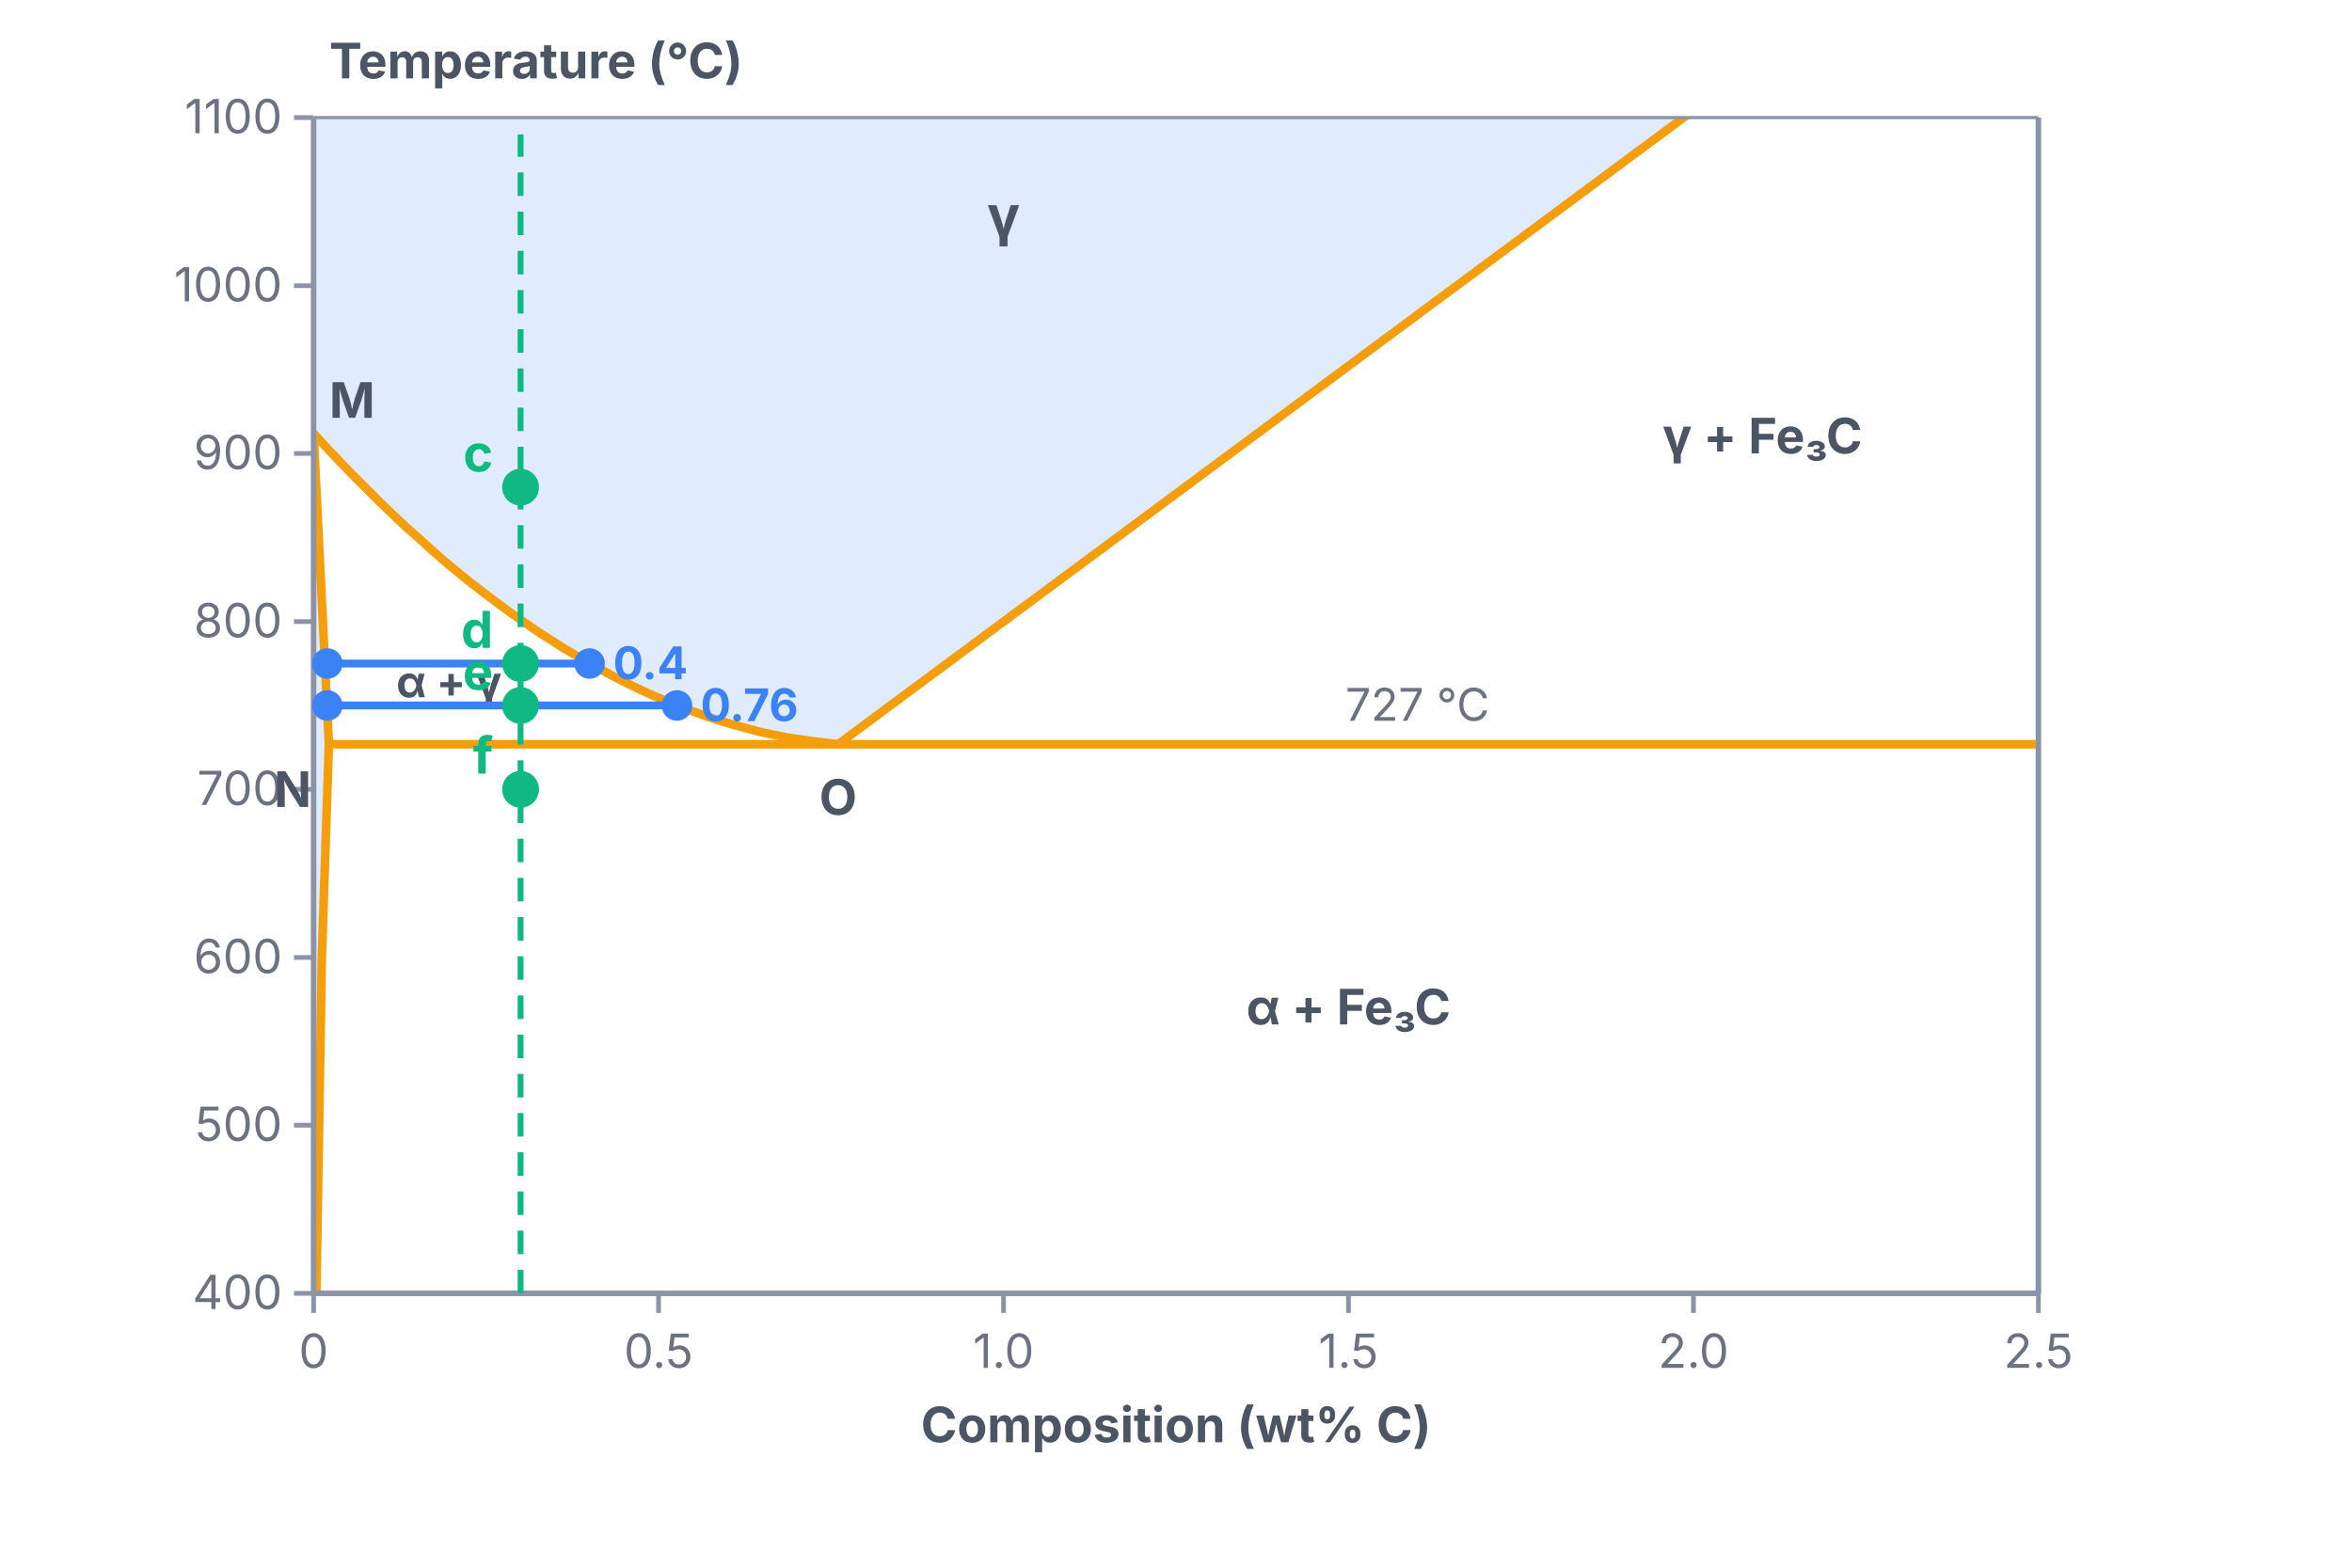
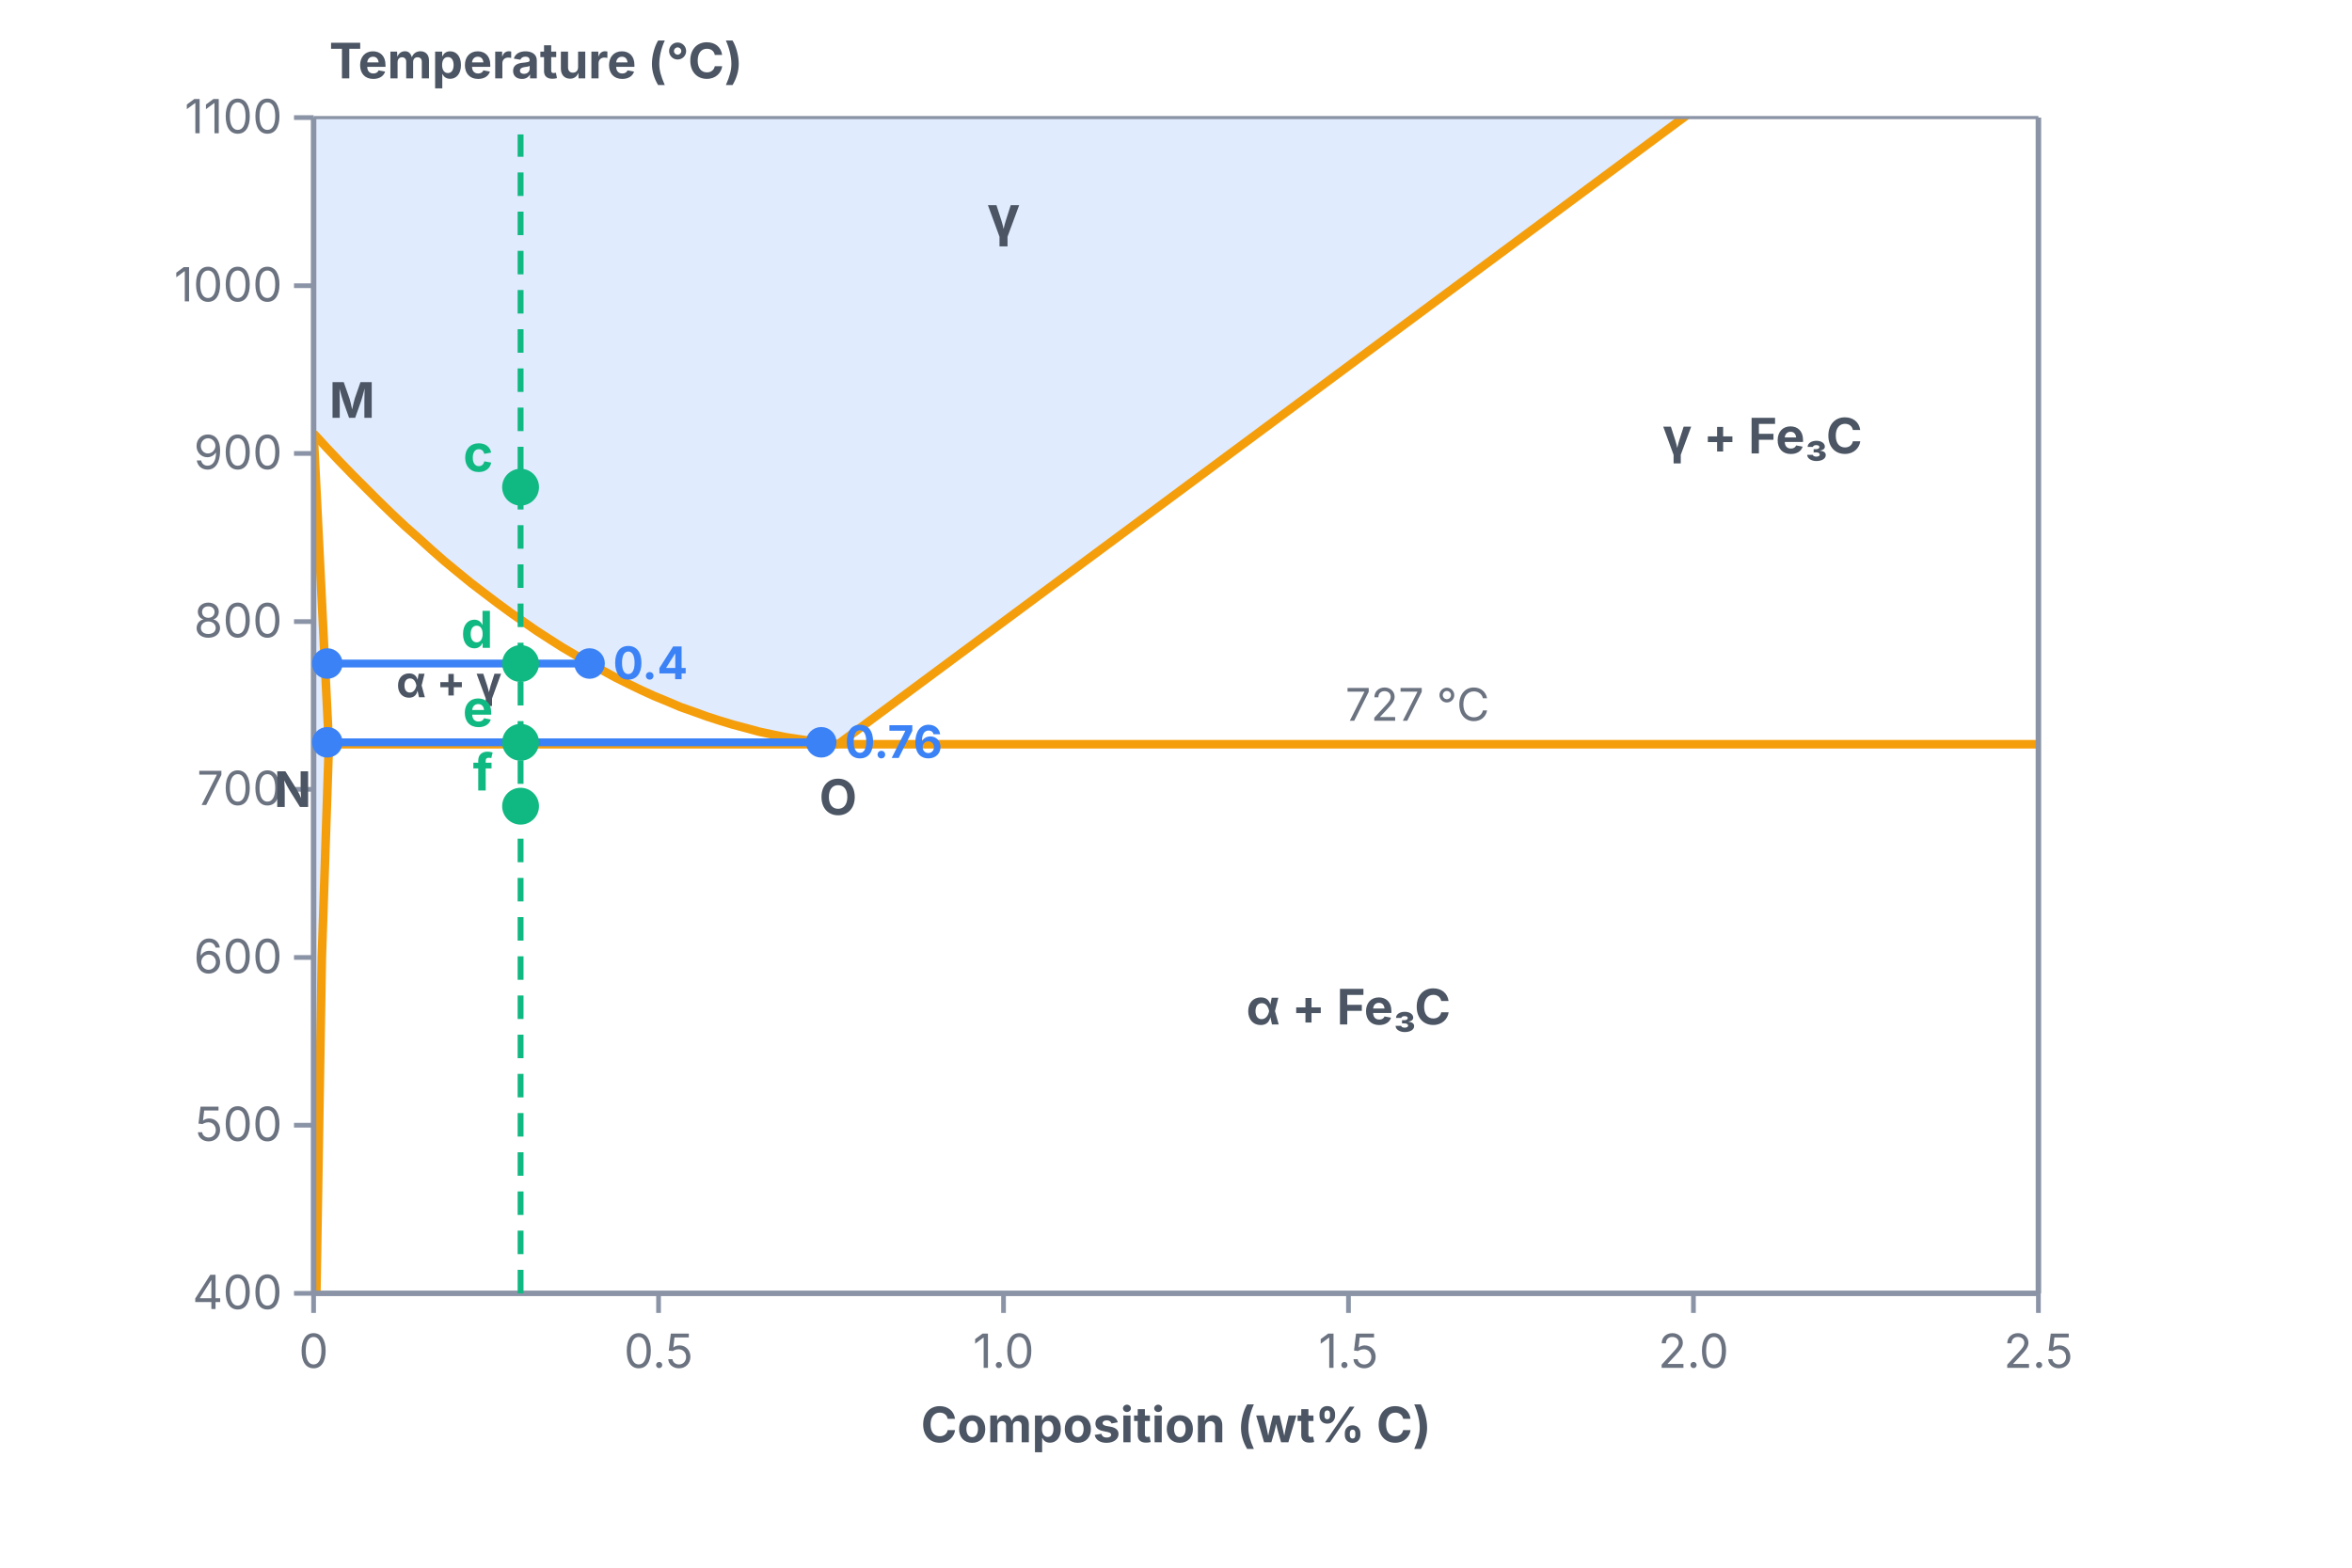
<svg xmlns="http://www.w3.org/2000/svg" viewBox="0 0 600 400" width="100%" class="fig-kit" style="max-width:600px;margin:0 auto;display:block" role="img" aria-label="Cooling of a hypoeutectoid steel (0.3 % C)">
  <g font-family="Inter, Arial, sans-serif" font-size="13" fill="#8a94a6">
    <clipPath id="clip-fchypo">
      <rect x="80.0" y="30.0" width="440.0" height="300.0" />
    </clipPath>
    <g clip-path="url(#clip-fchypo)">
      <path d="M80.0,-355.7 L80.0,-157.7 L173.3,-138.4 L836.8,9.9 L1253.9,-34.3 L1253.9,-355.7 Z" fill="#3b82f6" fill-opacity="0.08" stroke="none" stroke-linejoin="round" />
      <path d="M80.0,-96.0 L108.2,-138.4 L456.6,9.9 L213.8,189.9 L213.8,189.9 L210.4,189.5 L207.1,189.1 L203.7,188.6 L200.4,188.1 L197.0,187.4 L193.7,186.7 L190.4,185.8 L187.0,184.9 L183.7,183.9 L180.3,182.8 L177.0,181.6 L173.6,180.4 L170.3,179.0 L166.9,177.6 L163.6,176.1 L160.3,174.5 L156.9,172.8 L153.6,171.0 L150.2,169.2 L146.9,167.2 L143.5,165.2 L140.2,163.1 L136.8,160.9 L133.5,158.6 L130.2,156.3 L126.8,153.8 L123.5,151.3 L120.1,148.7 L116.8,146.0 L113.4,143.2 L110.1,140.3 L106.8,137.3 L103.4,134.3 L100.1,131.2 L96.7,127.9 L93.4,124.6 L90.0,121.2 L86.7,117.8 L83.3,114.2 L80.0,110.6 Z" fill="#3b82f6" fill-opacity="0.16" stroke="none" stroke-linejoin="round" />
      <path d="M80.0,110.6 L83.9,189.9 L81.4,244.3 L80.0,372.9 Z" fill="#3b82f6" fill-opacity="0.16" stroke="none" stroke-linejoin="round" />
      <path d="M80.0,-157.7 L173.3,-138.4 L836.8,9.9" fill="none" stroke="#f59e0b" stroke-width="2.2" stroke-linejoin="round" />
      <path d="M80.0,-157.7 L95.8,-138.4" fill="none" stroke="#f59e0b" stroke-width="2.2" stroke-linejoin="round" />
      <path d="M80.0,-96.0 L95.8,-138.4" fill="none" stroke="#f59e0b" stroke-width="2.2" stroke-linejoin="round" />
      <path d="M80.0,-96.0 L108.2,-138.4" fill="none" stroke="#f59e0b" stroke-width="2.2" stroke-linejoin="round" />
      <path d="M95.8,-138.4 L173.3,-138.4" fill="none" stroke="#f59e0b" stroke-width="2.2" stroke-linejoin="round" />
      <path d="M108.2,-138.4 L456.6,9.9" fill="none" stroke="#f59e0b" stroke-width="2.2" stroke-linejoin="round" />
      <path d="M456.6,9.9 L1253.9,9.9" fill="none" stroke="#f59e0b" stroke-width="2.2" stroke-linejoin="round" />
      <path d="M456.6,9.9 L213.8,189.9" fill="none" stroke="#f59e0b" stroke-width="2.2" stroke-linejoin="round" />
      <path d="M80.0,110.6 L83.3,114.2 L86.7,117.8 L90.0,121.2 L93.4,124.6 L96.7,127.9 L100.1,131.2 L103.4,134.3 L106.8,137.3 L110.1,140.3 L113.4,143.2 L116.8,146.0 L120.1,148.7 L123.5,151.3 L126.8,153.8 L130.2,156.3 L133.5,158.6 L136.8,160.9 L140.2,163.1 L143.5,165.2 L146.9,167.2 L150.2,169.2 L153.6,171.0 L156.9,172.8 L160.3,174.5 L163.6,176.1 L166.9,177.6 L170.3,179.0 L173.6,180.4 L177.0,181.6 L180.3,182.8 L183.7,183.9 L187.0,184.9 L190.4,185.8 L193.7,186.7 L197.0,187.4 L200.4,188.1 L203.7,188.6 L207.1,189.1 L210.4,189.5 L213.8,189.9" fill="none" stroke="#f59e0b" stroke-width="2.2" stroke-linejoin="round" />
      <path d="M80.0,110.6 L83.9,189.9" fill="none" stroke="#f59e0b" stroke-width="2.2" stroke-linejoin="round" />
      <path d="M83.9,189.9 L82.1,244.3 L80.7,330.0 L80.0,372.9" fill="none" stroke="#f59e0b" stroke-width="2.2" stroke-linejoin="round" />
      <path d="M83.9,189.9 L1253.9,189.9" fill="none" stroke="#f59e0b" stroke-width="2.2" stroke-linejoin="round" />
      <path d="M1253.9,372.9 L1253.9,-34.3" fill="none" stroke="#f59e0b" stroke-width="2.2" stroke-linejoin="round" />
      <path d="M836.8,9.9 L1048.0,-19.3 L1253.9,-34.3" fill="none" stroke="#f59e0b" stroke-width="1.8" stroke-dasharray="7,5" stroke-linejoin="round" />
    </g>
    <line x1="80.0" y1="330.0" x2="520.0" y2="330.0" stroke="#8a94a6" stroke-width="1.4" />
    <line x1="80.0" y1="30.0" x2="80.0" y2="330.0" stroke="#8a94a6" stroke-width="1.4" />
    <line x1="520.0" y1="30.0" x2="520.0" y2="330.0" stroke="#8a94a6" stroke-width="1.4" />
    <line x1="80.0" y1="30.0" x2="520.0" y2="30.0" stroke="#8a94a6" stroke-width="0.8" />
    <line x1="80.0" y1="330.0" x2="80.0" y2="335.0" stroke="#8a94a6" stroke-width="1.2" />
    <text x="80.0" y="349.0" fill="#6b7280" font-size="12" font-weight="400" text-anchor="middle">0</text>
    <line x1="168.0" y1="330.0" x2="168.0" y2="335.0" stroke="#8a94a6" stroke-width="1.2" />
    <text x="168.0" y="349.0" fill="#6b7280" font-size="12" font-weight="400" text-anchor="middle">0.5</text>
    <line x1="256.0" y1="330.0" x2="256.0" y2="335.0" stroke="#8a94a6" stroke-width="1.2" />
    <text x="256.0" y="349.0" fill="#6b7280" font-size="12" font-weight="400" text-anchor="middle">1.0</text>
    <line x1="344.0" y1="330.0" x2="344.0" y2="335.0" stroke="#8a94a6" stroke-width="1.2" />
    <text x="344.0" y="349.0" fill="#6b7280" font-size="12" font-weight="400" text-anchor="middle">1.5</text>
    <line x1="432.0" y1="330.0" x2="432.0" y2="335.0" stroke="#8a94a6" stroke-width="1.2" />
    <text x="432.0" y="349.0" fill="#6b7280" font-size="12" font-weight="400" text-anchor="middle">2.0</text>
    <line x1="520.0" y1="330.0" x2="520.0" y2="335.0" stroke="#8a94a6" stroke-width="1.2" />
    <text x="520.0" y="349.0" fill="#6b7280" font-size="12" font-weight="400" text-anchor="middle">2.5</text>
    <line x1="75.0" y1="330.0" x2="80.0" y2="330.0" stroke="#8a94a6" stroke-width="1.2" />
    <text x="72.0" y="334.0" fill="#6b7280" font-size="12" font-weight="400" text-anchor="end">400</text>
    <line x1="75.0" y1="287.1" x2="80.0" y2="287.1" stroke="#8a94a6" stroke-width="1.2" />
    <text x="72.0" y="291.1" fill="#6b7280" font-size="12" font-weight="400" text-anchor="end">500</text>
    <line x1="75.0" y1="244.3" x2="80.0" y2="244.3" stroke="#8a94a6" stroke-width="1.2" />
    <text x="72.0" y="248.3" fill="#6b7280" font-size="12" font-weight="400" text-anchor="end">600</text>
    <line x1="75.0" y1="201.4" x2="80.0" y2="201.4" stroke="#8a94a6" stroke-width="1.2" />
    <text x="72.0" y="205.4" fill="#6b7280" font-size="12" font-weight="400" text-anchor="end">700</text>
    <line x1="75.0" y1="158.6" x2="80.0" y2="158.6" stroke="#8a94a6" stroke-width="1.2" />
    <text x="72.0" y="162.6" fill="#6b7280" font-size="12" font-weight="400" text-anchor="end">800</text>
    <line x1="75.0" y1="115.7" x2="80.0" y2="115.7" stroke="#8a94a6" stroke-width="1.2" />
    <text x="72.0" y="119.7" fill="#6b7280" font-size="12" font-weight="400" text-anchor="end">900</text>
    <line x1="75.0" y1="72.9" x2="80.0" y2="72.9" stroke="#8a94a6" stroke-width="1.2" />
    <text x="72.0" y="76.9" fill="#6b7280" font-size="12" font-weight="400" text-anchor="end">1000</text>
    <line x1="75.0" y1="30.0" x2="80.0" y2="30.0" stroke="#8a94a6" stroke-width="1.2" />
    <text x="72.0" y="34.0" fill="#6b7280" font-size="12" font-weight="400" text-anchor="end">1100</text>
    <text x="300.0" y="368.0" fill="#4b5563" font-size="12.5" font-weight="700" text-anchor="middle">Composition (wt% C)</text>
    <text x="84.0" y="20.0" fill="#4b5563" font-size="12.5" font-weight="700" text-anchor="start">Temperature (°C)</text>
    <text x="256.0" y="60.0" fill="#4b5563" font-size="14" font-weight="700" text-anchor="middle">γ</text>
    <text x="449.6" y="115.7" fill="#4b5563" font-size="12.5" font-weight="700" text-anchor="middle">γ + Fe₃C</text>
    <text x="344.0" y="261.4" fill="#4b5563" font-size="12.5" font-weight="700" text-anchor="middle">α + Fe₃C</text>
    <text x="101.1" y="177.9" fill="#4b5563" font-size="11" font-weight="700" text-anchor="start">α + γ</text>
    <text x="361.6" y="183.9" fill="#6b7280" font-size="11.5" font-weight="400" text-anchor="middle">727 °C</text>
    <line x1="132.8" y1="330.0" x2="132.8" y2="34.3" stroke="#10b981" stroke-width="1.5" stroke-dasharray="6,4" />
    <path d="M83.5,169.3 L150.4,169.3" fill="none" stroke="#3b82f6" stroke-width="2" stroke-linejoin="round" />
    <circle cx="83.5" cy="169.3" r="3.4" fill="#3b82f6" stroke="#3b82f6" stroke-width="1" />
    <circle cx="150.4" cy="169.3" r="3.4" fill="#3b82f6" stroke="#3b82f6" stroke-width="1" />
    <text x="156.4" y="173.3" fill="#3b82f6" font-size="11.5" font-weight="700" text-anchor="start">0.4</text>
-     <path d="M83.5,180.0 L172.7,180.0" fill="none" stroke="#3b82f6" stroke-width="2" stroke-linejoin="round" />
-     <circle cx="83.5" cy="180.0" r="3.4" fill="#3b82f6" stroke="#3b82f6" stroke-width="1" />
-     <circle cx="172.7" cy="180.0" r="3.4" fill="#3b82f6" stroke="#3b82f6" stroke-width="1" />
-     <text x="178.7" y="184.0" fill="#3b82f6" font-size="11.5" font-weight="700" text-anchor="start">0.76</text>
+     <path d="M83.5,189.4 L209.5,189.4" fill="none" stroke="#3b82f6" stroke-width="2" stroke-linejoin="round" />
+     <circle cx="83.5" cy="189.4" r="3.4" fill="#3b82f6" stroke="#3b82f6" stroke-width="1" />
+     <circle cx="209.5" cy="189.4" r="3.4" fill="#3b82f6" stroke="#3b82f6" stroke-width="1" />
+     <text x="215.5" y="193.4" fill="#3b82f6" font-size="11.5" font-weight="700" text-anchor="start">0.76</text>
    <circle cx="132.8" cy="124.3" r="4.2" fill="#10b981" stroke="#10b981" stroke-width="1" />
    <text x="125.8" y="120.3" fill="#10b981" font-size="13" font-weight="700" text-anchor="end">c</text>
    <circle cx="132.8" cy="169.3" r="4.2" fill="#10b981" stroke="#10b981" stroke-width="1" />
    <text x="125.8" y="165.3" fill="#10b981" font-size="13" font-weight="700" text-anchor="end">d</text>
-     <circle cx="132.8" cy="180.0" r="4.2" fill="#10b981" stroke="#10b981" stroke-width="1" />
-     <text x="125.8" y="176.0" fill="#10b981" font-size="13" font-weight="700" text-anchor="end">e</text>
-     <circle cx="132.8" cy="201.4" r="4.2" fill="#10b981" stroke="#10b981" stroke-width="1" />
-     <text x="125.8" y="197.4" fill="#10b981" font-size="13" font-weight="700" text-anchor="end">f</text>
+     <circle cx="132.8" cy="189.4" r="4.2" fill="#10b981" stroke="#10b981" stroke-width="1" />
+     <text x="125.8" y="185.4" fill="#10b981" font-size="13" font-weight="700" text-anchor="end">e</text>
+     <circle cx="132.8" cy="205.7" r="4.2" fill="#10b981" stroke="#10b981" stroke-width="1" />
+     <text x="125.8" y="201.7" fill="#10b981" font-size="13" font-weight="700" text-anchor="end">f</text>
    <text x="84.0" y="106.6" fill="#4b5563" font-size="12.5" font-weight="700" text-anchor="start">M</text>
    <text x="69.9" y="205.9" fill="#4b5563" font-size="12.5" font-weight="700" text-anchor="start">N</text>
    <text x="213.8" y="207.9" fill="#4b5563" font-size="12.5" font-weight="700" text-anchor="middle">O</text>
  </g>
</svg>
